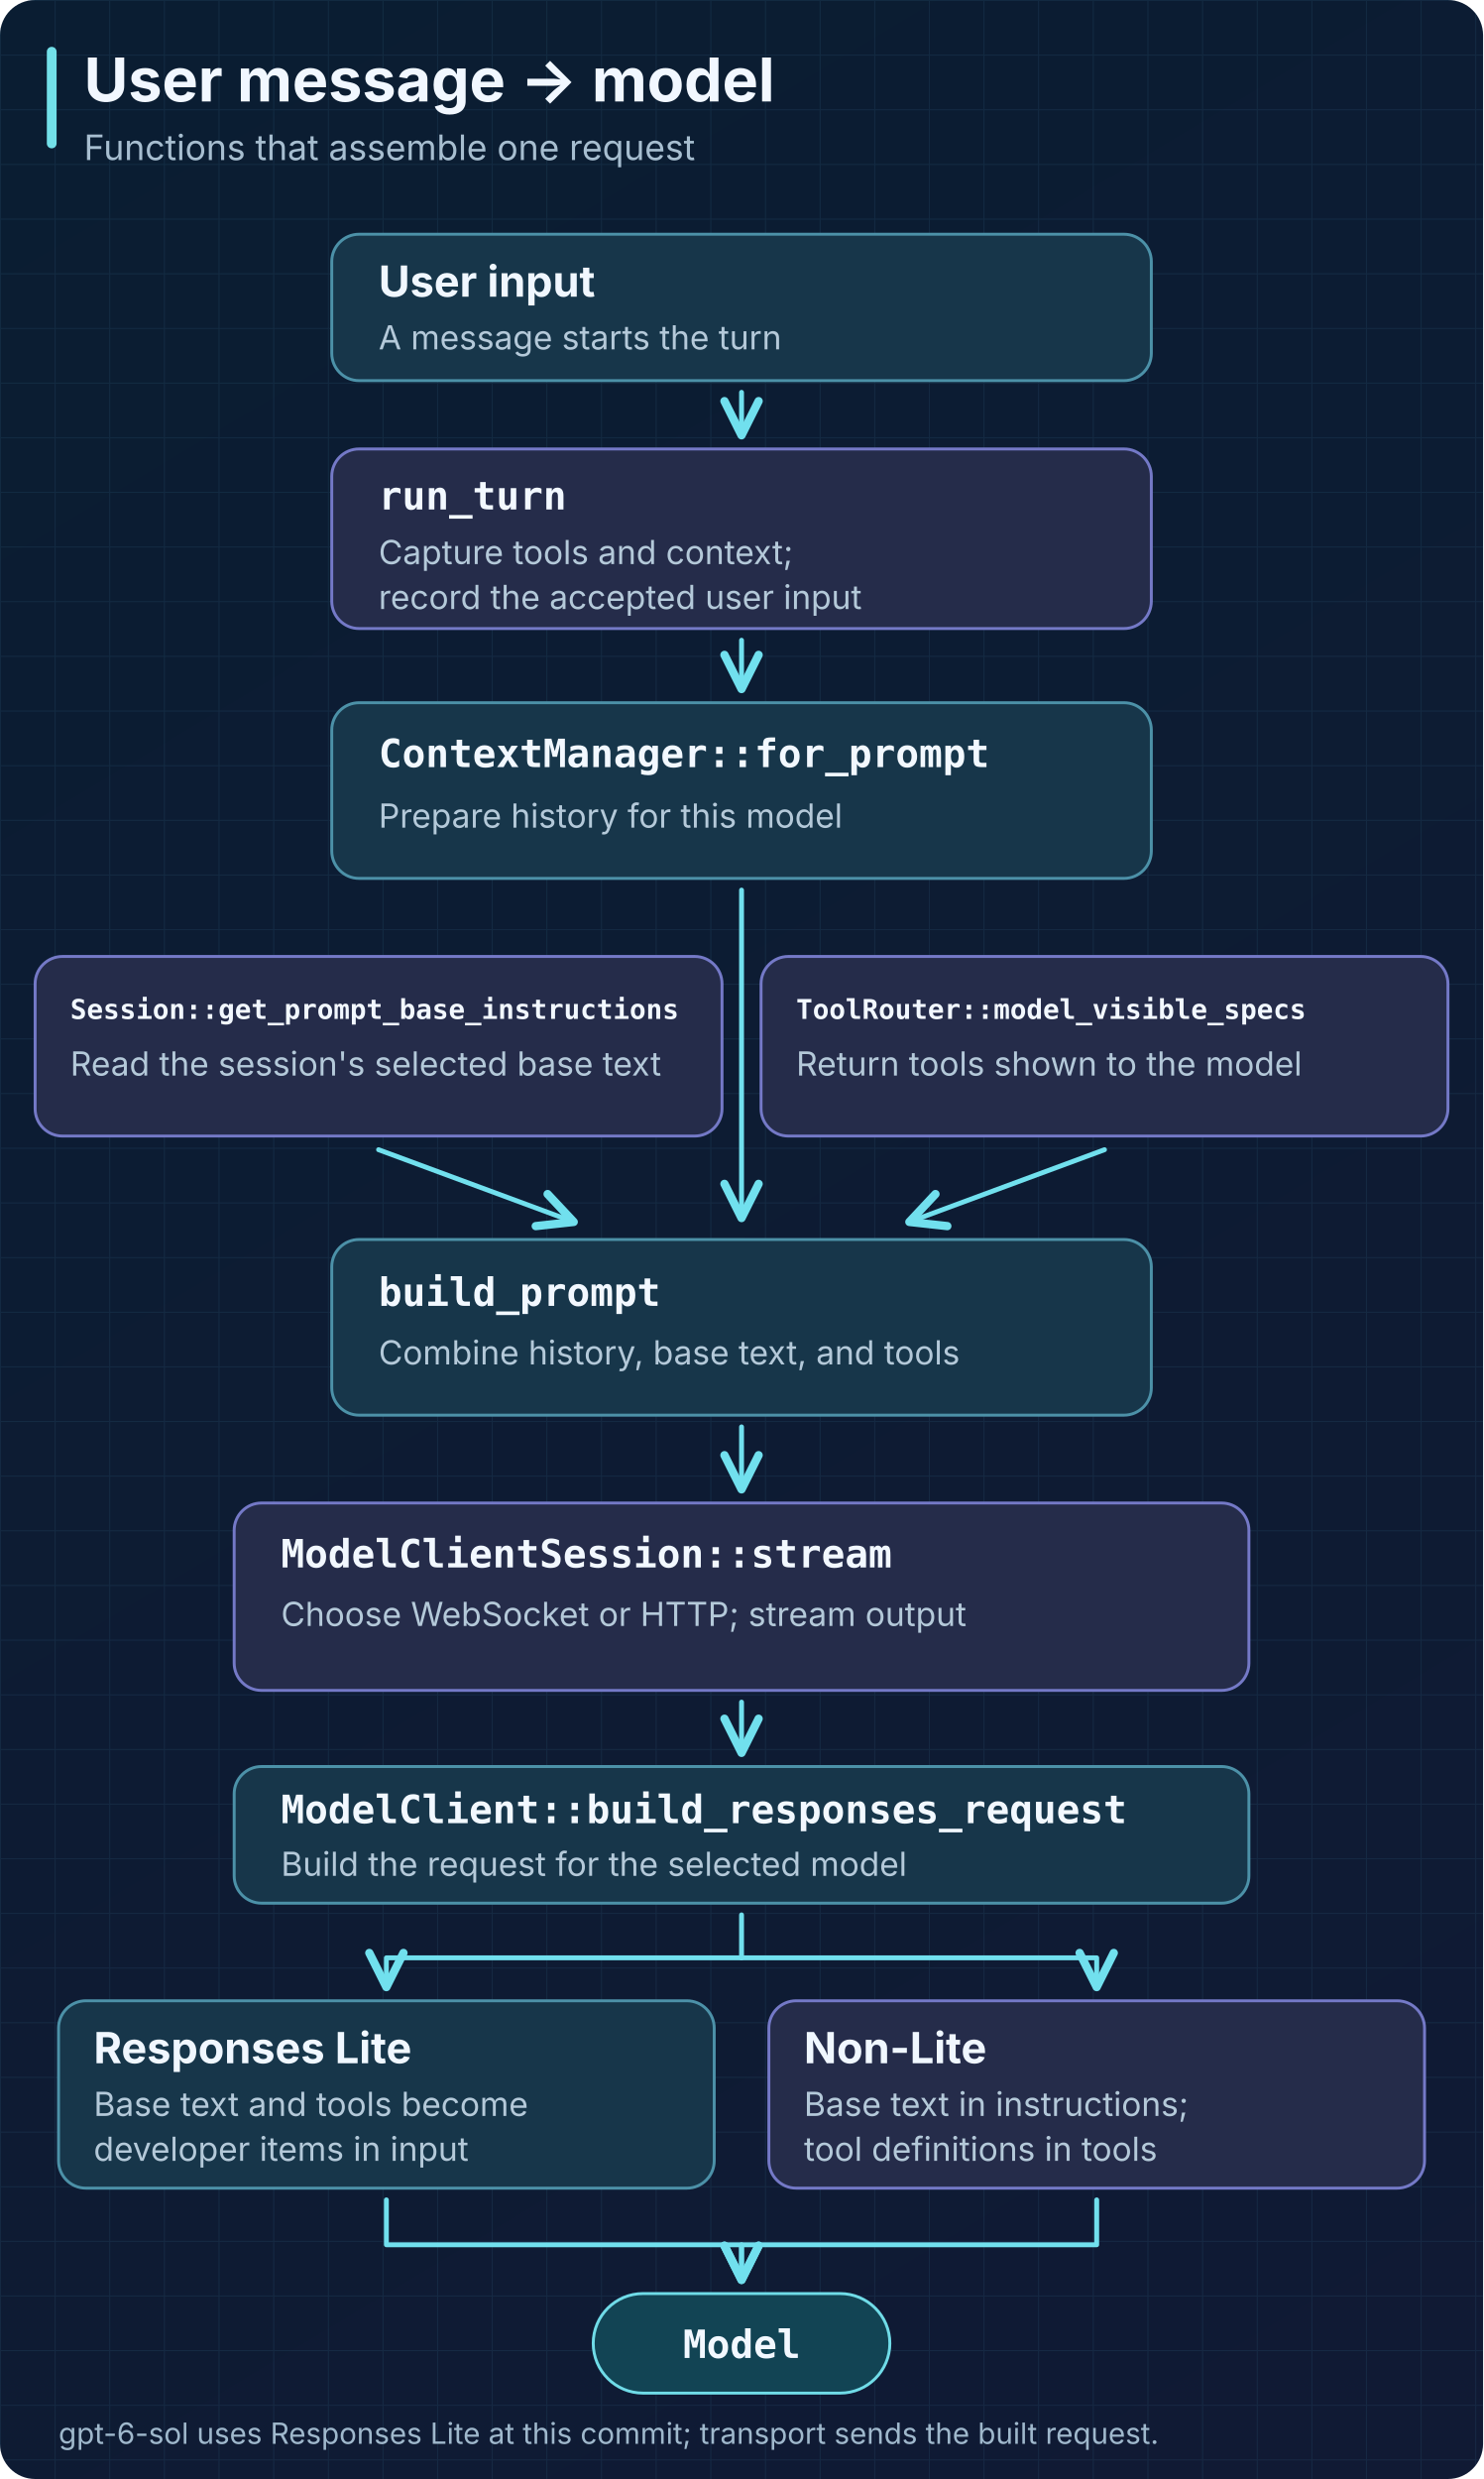
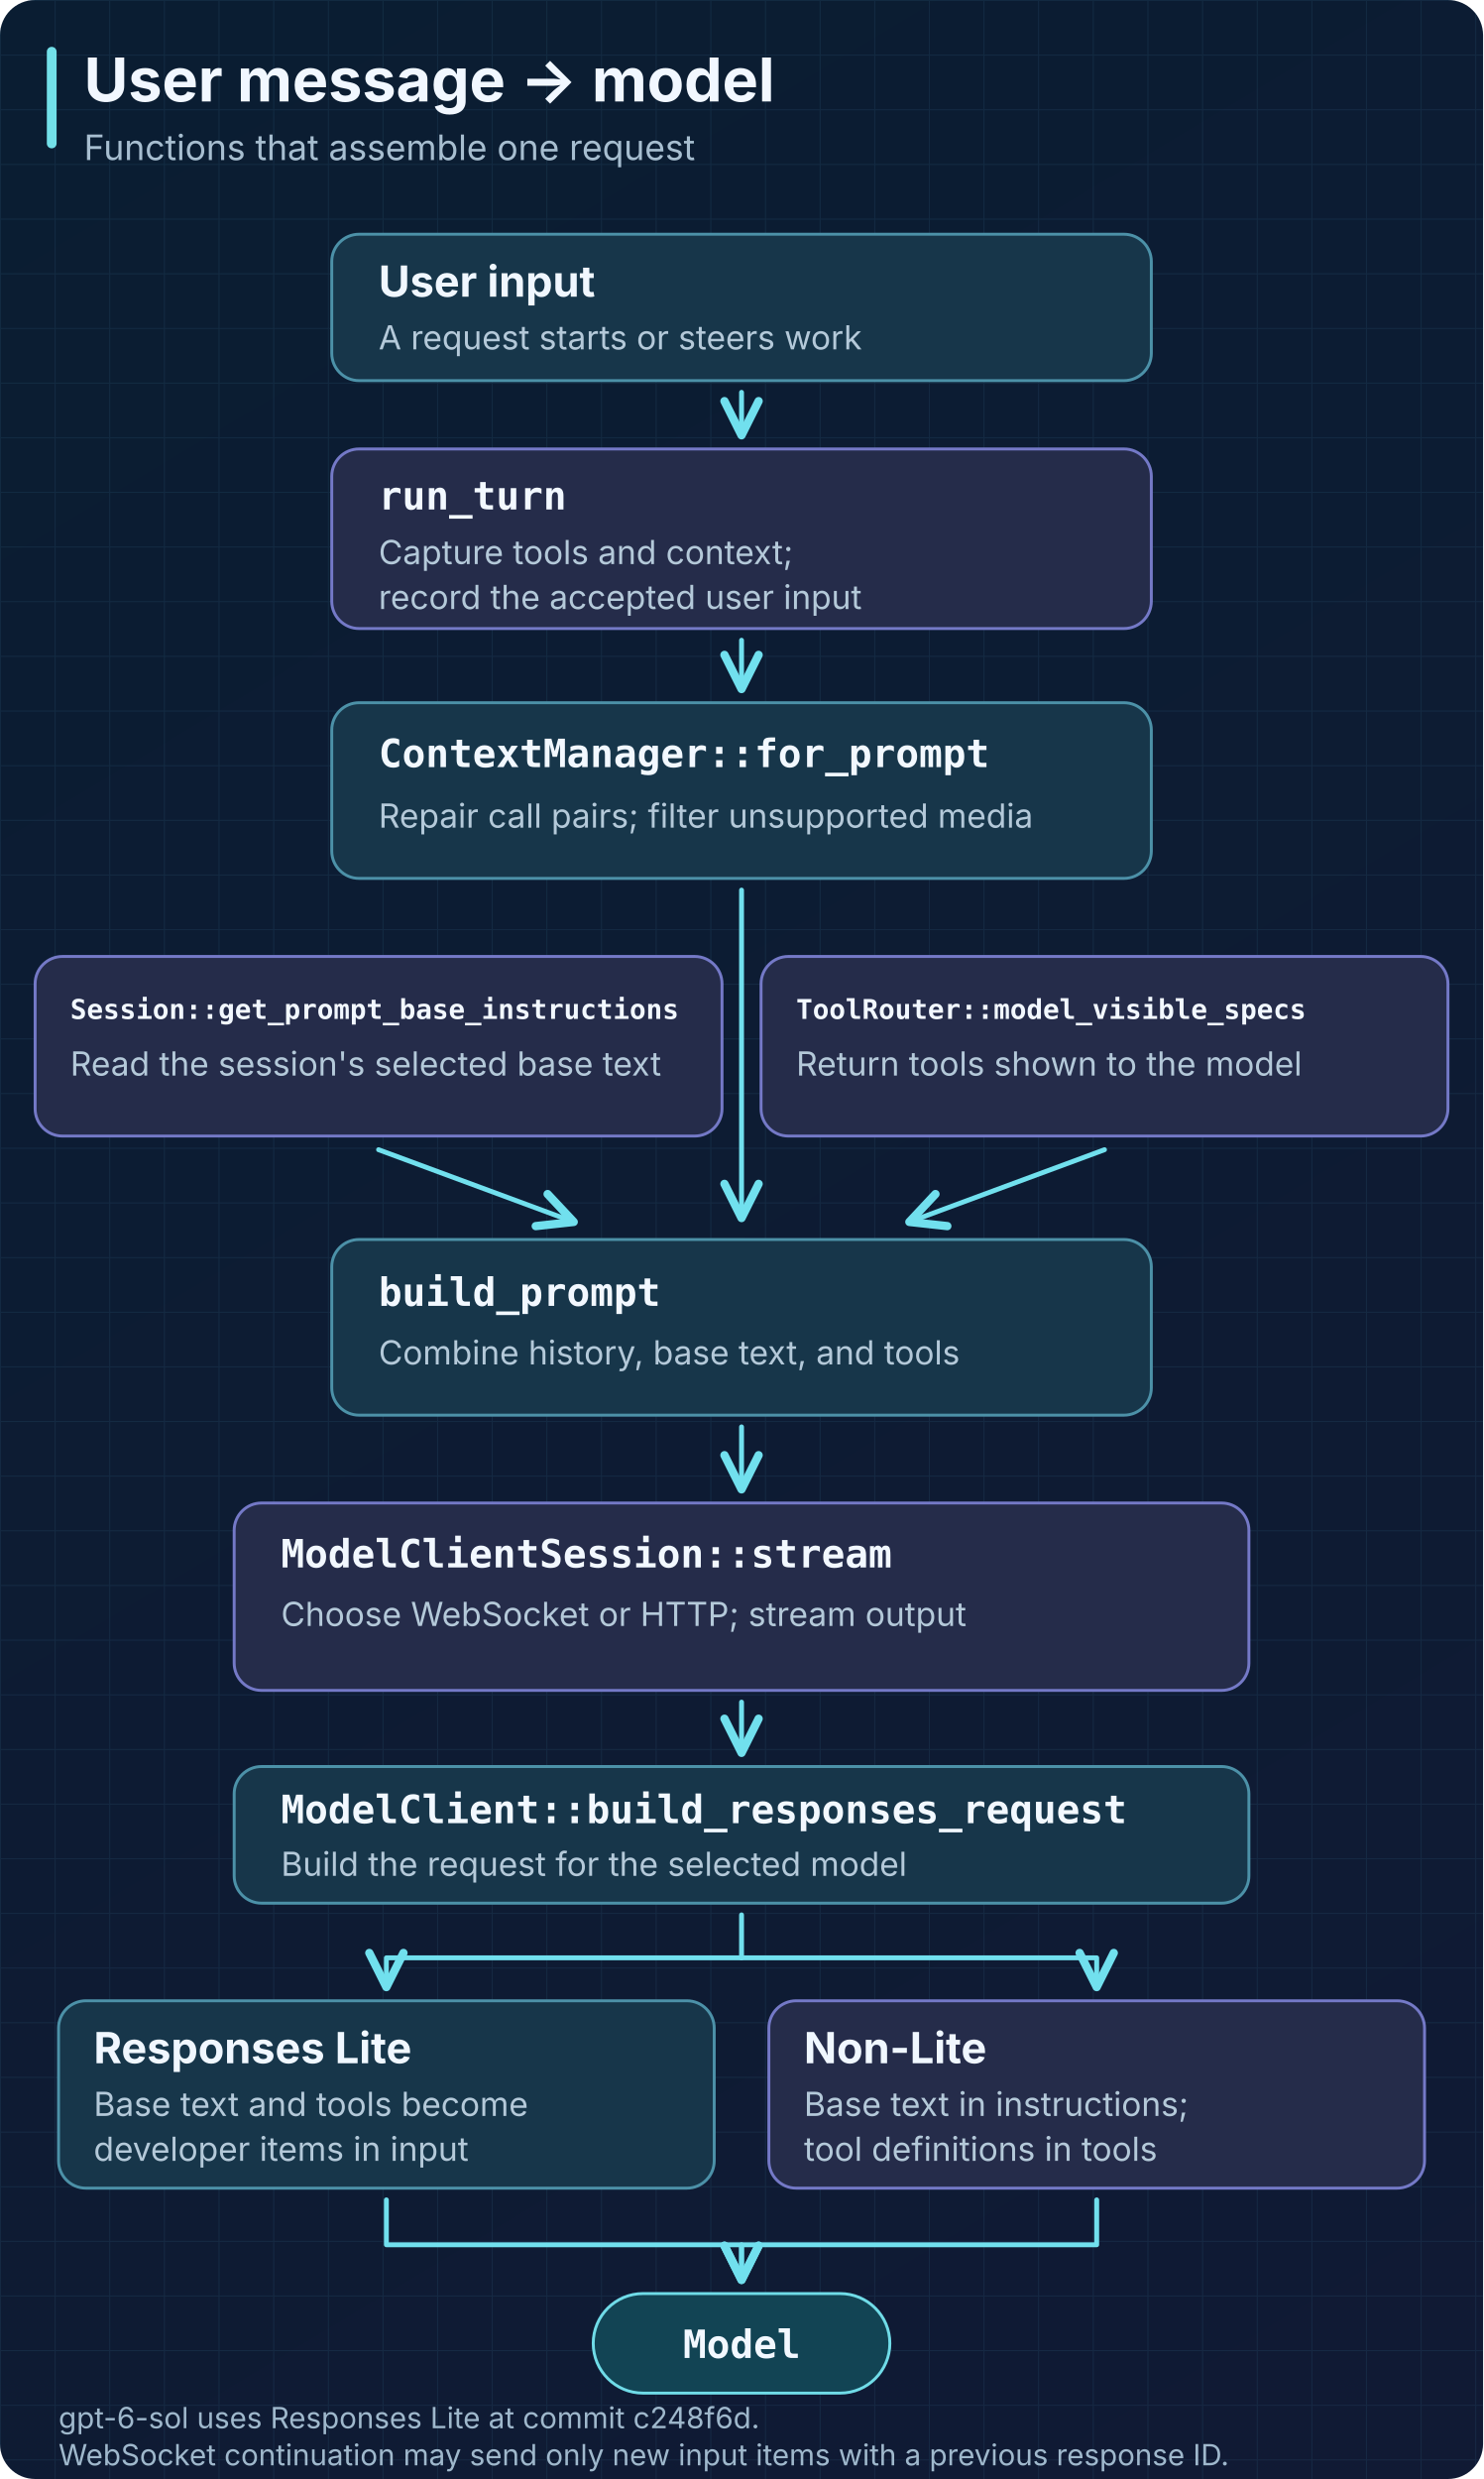
<svg xmlns="http://www.w3.org/2000/svg" width="760" height="1270" viewBox="0 0 760 1270" role="img" aria-labelledby="title description">
  <defs>
    <pattern id="grid" width="28" height="28" patternUnits="userSpaceOnUse">
      <path d="M28 0H0V28" fill="none" stroke="#2D5674" stroke-opacity=".24" stroke-width="1" />
    </pattern>
    <linearGradient id="surface" x1="0" y1="0" x2="760" y2="1270" gradientUnits="userSpaceOnUse">
      <stop stop-color="#0A1D32" />
      <stop offset="1" stop-color="#101A34" />
    </linearGradient>
    <marker id="arrow" markerWidth="9" markerHeight="9" refX="8" refY="4.5" orient="auto">
      <path d="M1 1L8 4.5L1 8" fill="none" stroke="#71E0EE" stroke-width="1.7" stroke-linecap="round" stroke-linejoin="round" />
    </marker>
    <style>
      .heading { font: 700 31px -apple-system, BlinkMacSystemFont, "Segoe UI", sans-serif; fill: #F1F7FF; }
      .sub { font: 400 18px -apple-system, BlinkMacSystemFont, "Segoe UI", sans-serif; fill: #A7BED0; }
      .card-title { font: 650 22px -apple-system, BlinkMacSystemFont, "Segoe UI", sans-serif; fill: #F0F7FF; }
      .detail { font: 400 17px -apple-system, BlinkMacSystemFont, "Segoe UI", sans-serif; fill: #B4C9D9; }
      .code { font: 650 20px ui-monospace, SFMono-Regular, Consolas, monospace; fill: #F2F8FF; }
      .side-code { font: 650 14px ui-monospace, SFMono-Regular, Consolas, monospace; fill: #F2F8FF; }
      .code-detail { font: 400 16px ui-monospace, SFMono-Regular, Consolas, monospace; fill: #A8DCE8; }
      .footer { font: 400 15px -apple-system, BlinkMacSystemFont, "Segoe UI", sans-serif; fill: #9FB8CC; }
      .flow { fill: none; stroke: #71E0EE; stroke-width: 2.5; stroke-linecap: round; stroke-linejoin: round; marker-end: url(#arrow); }
    </style>
  </defs>
  <rect width="760" height="1270" rx="18" fill="url(#surface)" />
  <rect width="760" height="1270" rx="18" fill="url(#grid)" />
  <rect x="24" y="24" width="5" height="52" rx="2.5" fill="#72E0E9" />
  <text x="43" y="52" class="heading">User message → model</text>
  <text x="43" y="82" class="sub">Functions that assemble one request</text>
  <rect x="170" y="120" width="420" height="75" rx="14" fill="#17364A" stroke="#4C91A8" stroke-width="1.5" />
  <text x="194" y="152" class="card-title">User input</text>
-   <text x="194" y="179" class="detail">A message starts the turn</text>
+   <text x="194" y="179" class="detail">A request starts or steers work</text>
  <path d="M380 201V223" class="flow" />
  <rect x="170" y="230" width="420" height="92" rx="14" fill="#252C4A" stroke="#7479C7" stroke-width="1.5" />
  <text x="194" y="261" class="code">run_turn</text>
  <text x="194" y="289" class="detail">Capture tools and context;</text>
  <text x="194" y="312" class="detail">record the accepted user input</text>
  <path d="M380 328V353" class="flow" />
  <rect x="170" y="360" width="420" height="90" rx="14" fill="#17364A" stroke="#4C91A8" stroke-width="1.5" />
  <text x="194" y="393" class="code">ContextManager::for_prompt</text>
-   <text x="194" y="424" class="detail">Prepare history for this model</text>
+   <text x="194" y="424" class="detail">Repair call pairs; filter unsupported media</text>
  <path d="M380 456V624" class="flow" />
  <rect x="18" y="490" width="352" height="92" rx="14" fill="#252C4A" stroke="#7479C7" stroke-width="1.5" />
  <text x="36" y="522" class="side-code">Session::get_prompt_base_instructions</text>
  <text x="36" y="551" class="detail">Read the session's selected base text</text>
  <path d="M194 589L294 626" class="flow" />
  <rect x="390" y="490" width="352" height="92" rx="14" fill="#252C4A" stroke="#7479C7" stroke-width="1.5" />
  <text x="408" y="522" class="side-code">ToolRouter::model_visible_specs</text>
  <text x="408" y="551" class="detail">Return tools shown to the model</text>
  <path d="M566 589L466 626" class="flow" />
  <rect x="170" y="635" width="420" height="90" rx="14" fill="#17364A" stroke="#4C91A8" stroke-width="1.5" />
  <text x="194" y="669" class="code">build_prompt</text>
  <text x="194" y="699" class="detail">Combine history, base text, and tools</text>
  <path d="M380 731V763" class="flow" />
  <rect x="120" y="770" width="520" height="96" rx="14" fill="#252C4A" stroke="#7479C7" stroke-width="1.5" />
  <text x="144" y="803" class="code">ModelClientSession::stream</text>
  <text x="144" y="833" class="detail">Choose WebSocket or HTTP; stream output</text>
  <path d="M380 872V898" class="flow" />
  <rect x="120" y="905" width="520" height="70" rx="14" fill="#17364A" stroke="#4C91A8" stroke-width="1.5" />
  <text x="144" y="934" class="code">ModelClient::build_responses_request</text>
  <text x="144" y="961" class="detail">Build the request for the selected model</text>
  <path d="M380 981V1003H198V1018" class="flow" />
  <path d="M380 1003H562V1018" class="flow" />
  <rect x="30" y="1025" width="336" height="96" rx="14" fill="#17364A" stroke="#4C91A8" stroke-width="1.5" />
  <text x="48" y="1057" class="card-title">Responses Lite</text>
  <text x="48" y="1084" class="detail">Base text and tools become</text>
  <text x="48" y="1107" class="detail">developer items in input</text>
  <rect x="394" y="1025" width="336" height="96" rx="14" fill="#252C4A" stroke="#7479C7" stroke-width="1.5" />
  <text x="412" y="1057" class="card-title">Non-Lite</text>
  <text x="412" y="1084" class="detail">Base text in instructions;</text>
  <text x="412" y="1107" class="detail">tool definitions in tools</text>
  <path d="M198 1127V1150H380V1168" class="flow" />
  <path d="M562 1127V1150H380V1168" class="flow" />
  <rect x="304" y="1175" width="152" height="51" rx="25.5" fill="#124454" stroke="#70DCE8" stroke-width="1.5" />
  <text x="350" y="1208" class="code">Model</text>
-   <text x="30" y="1252" class="footer">gpt-6-sol uses Responses Lite at this commit; transport sends the built request.</text>
+   <text x="30" y="1244" class="footer">gpt-6-sol uses Responses Lite at commit c248f6d.</text>
+   <text x="30" y="1263" class="footer">WebSocket continuation may send only new input items with a previous response ID.</text>
</svg>
